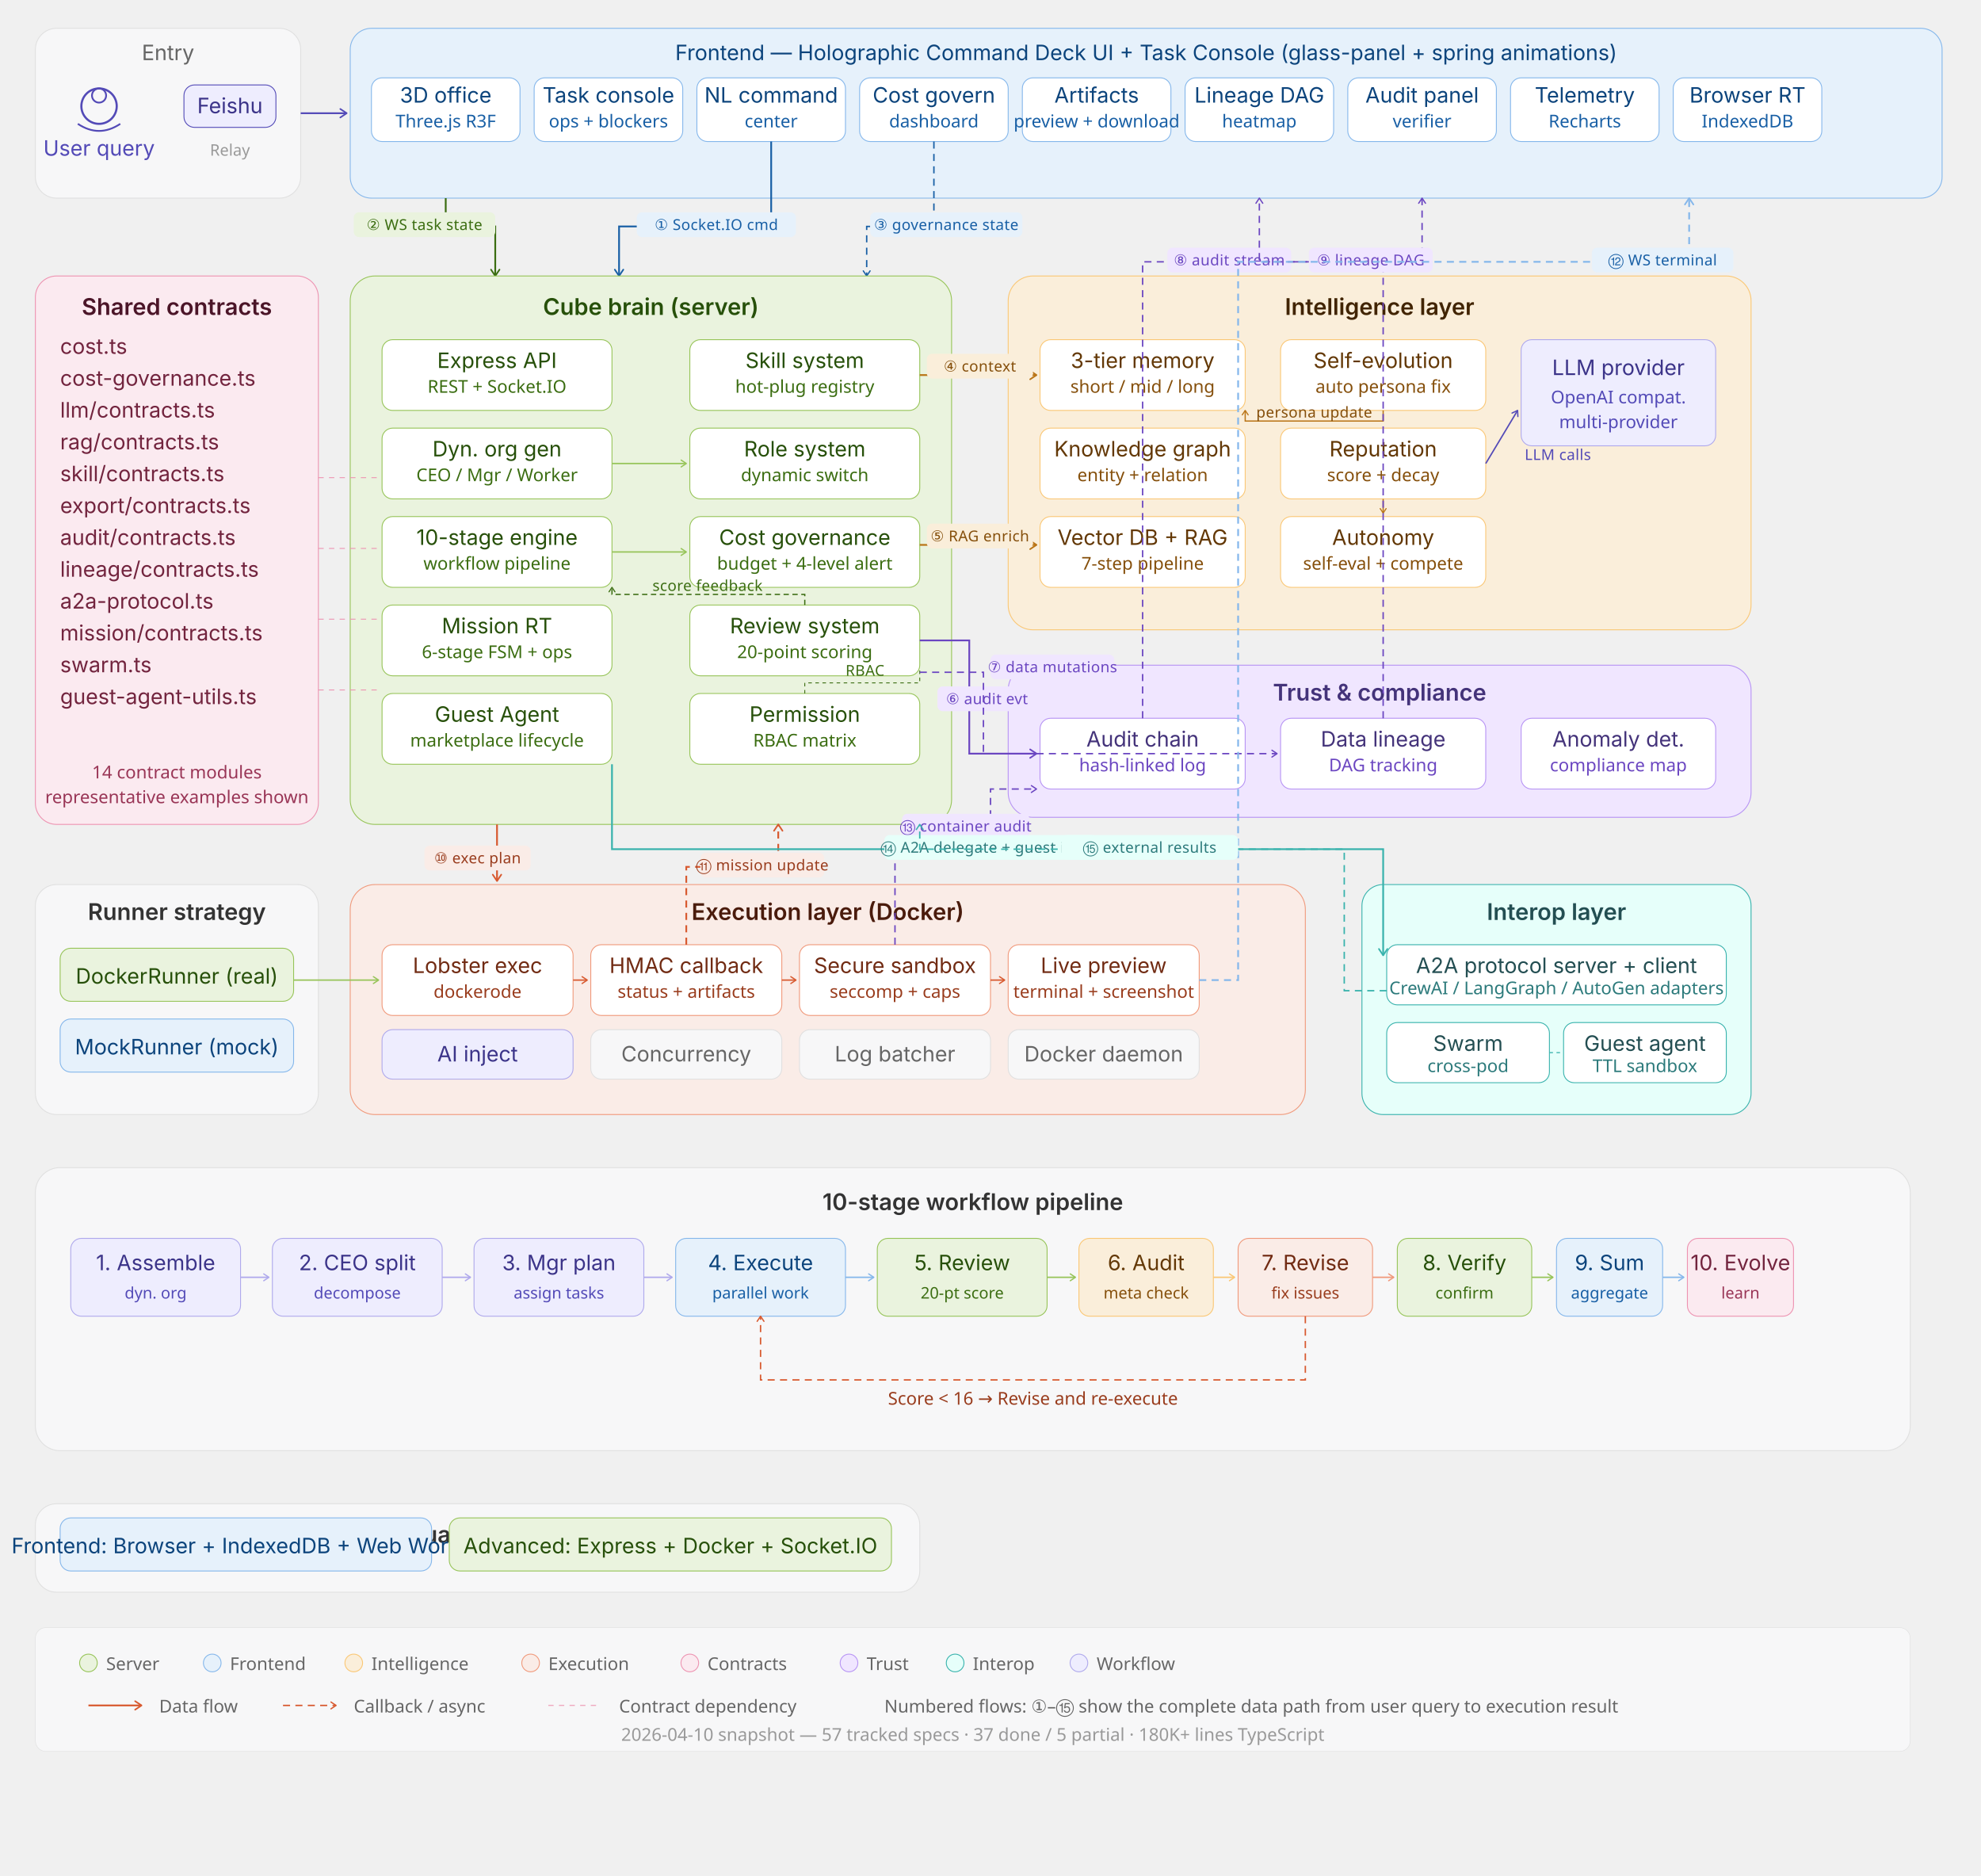
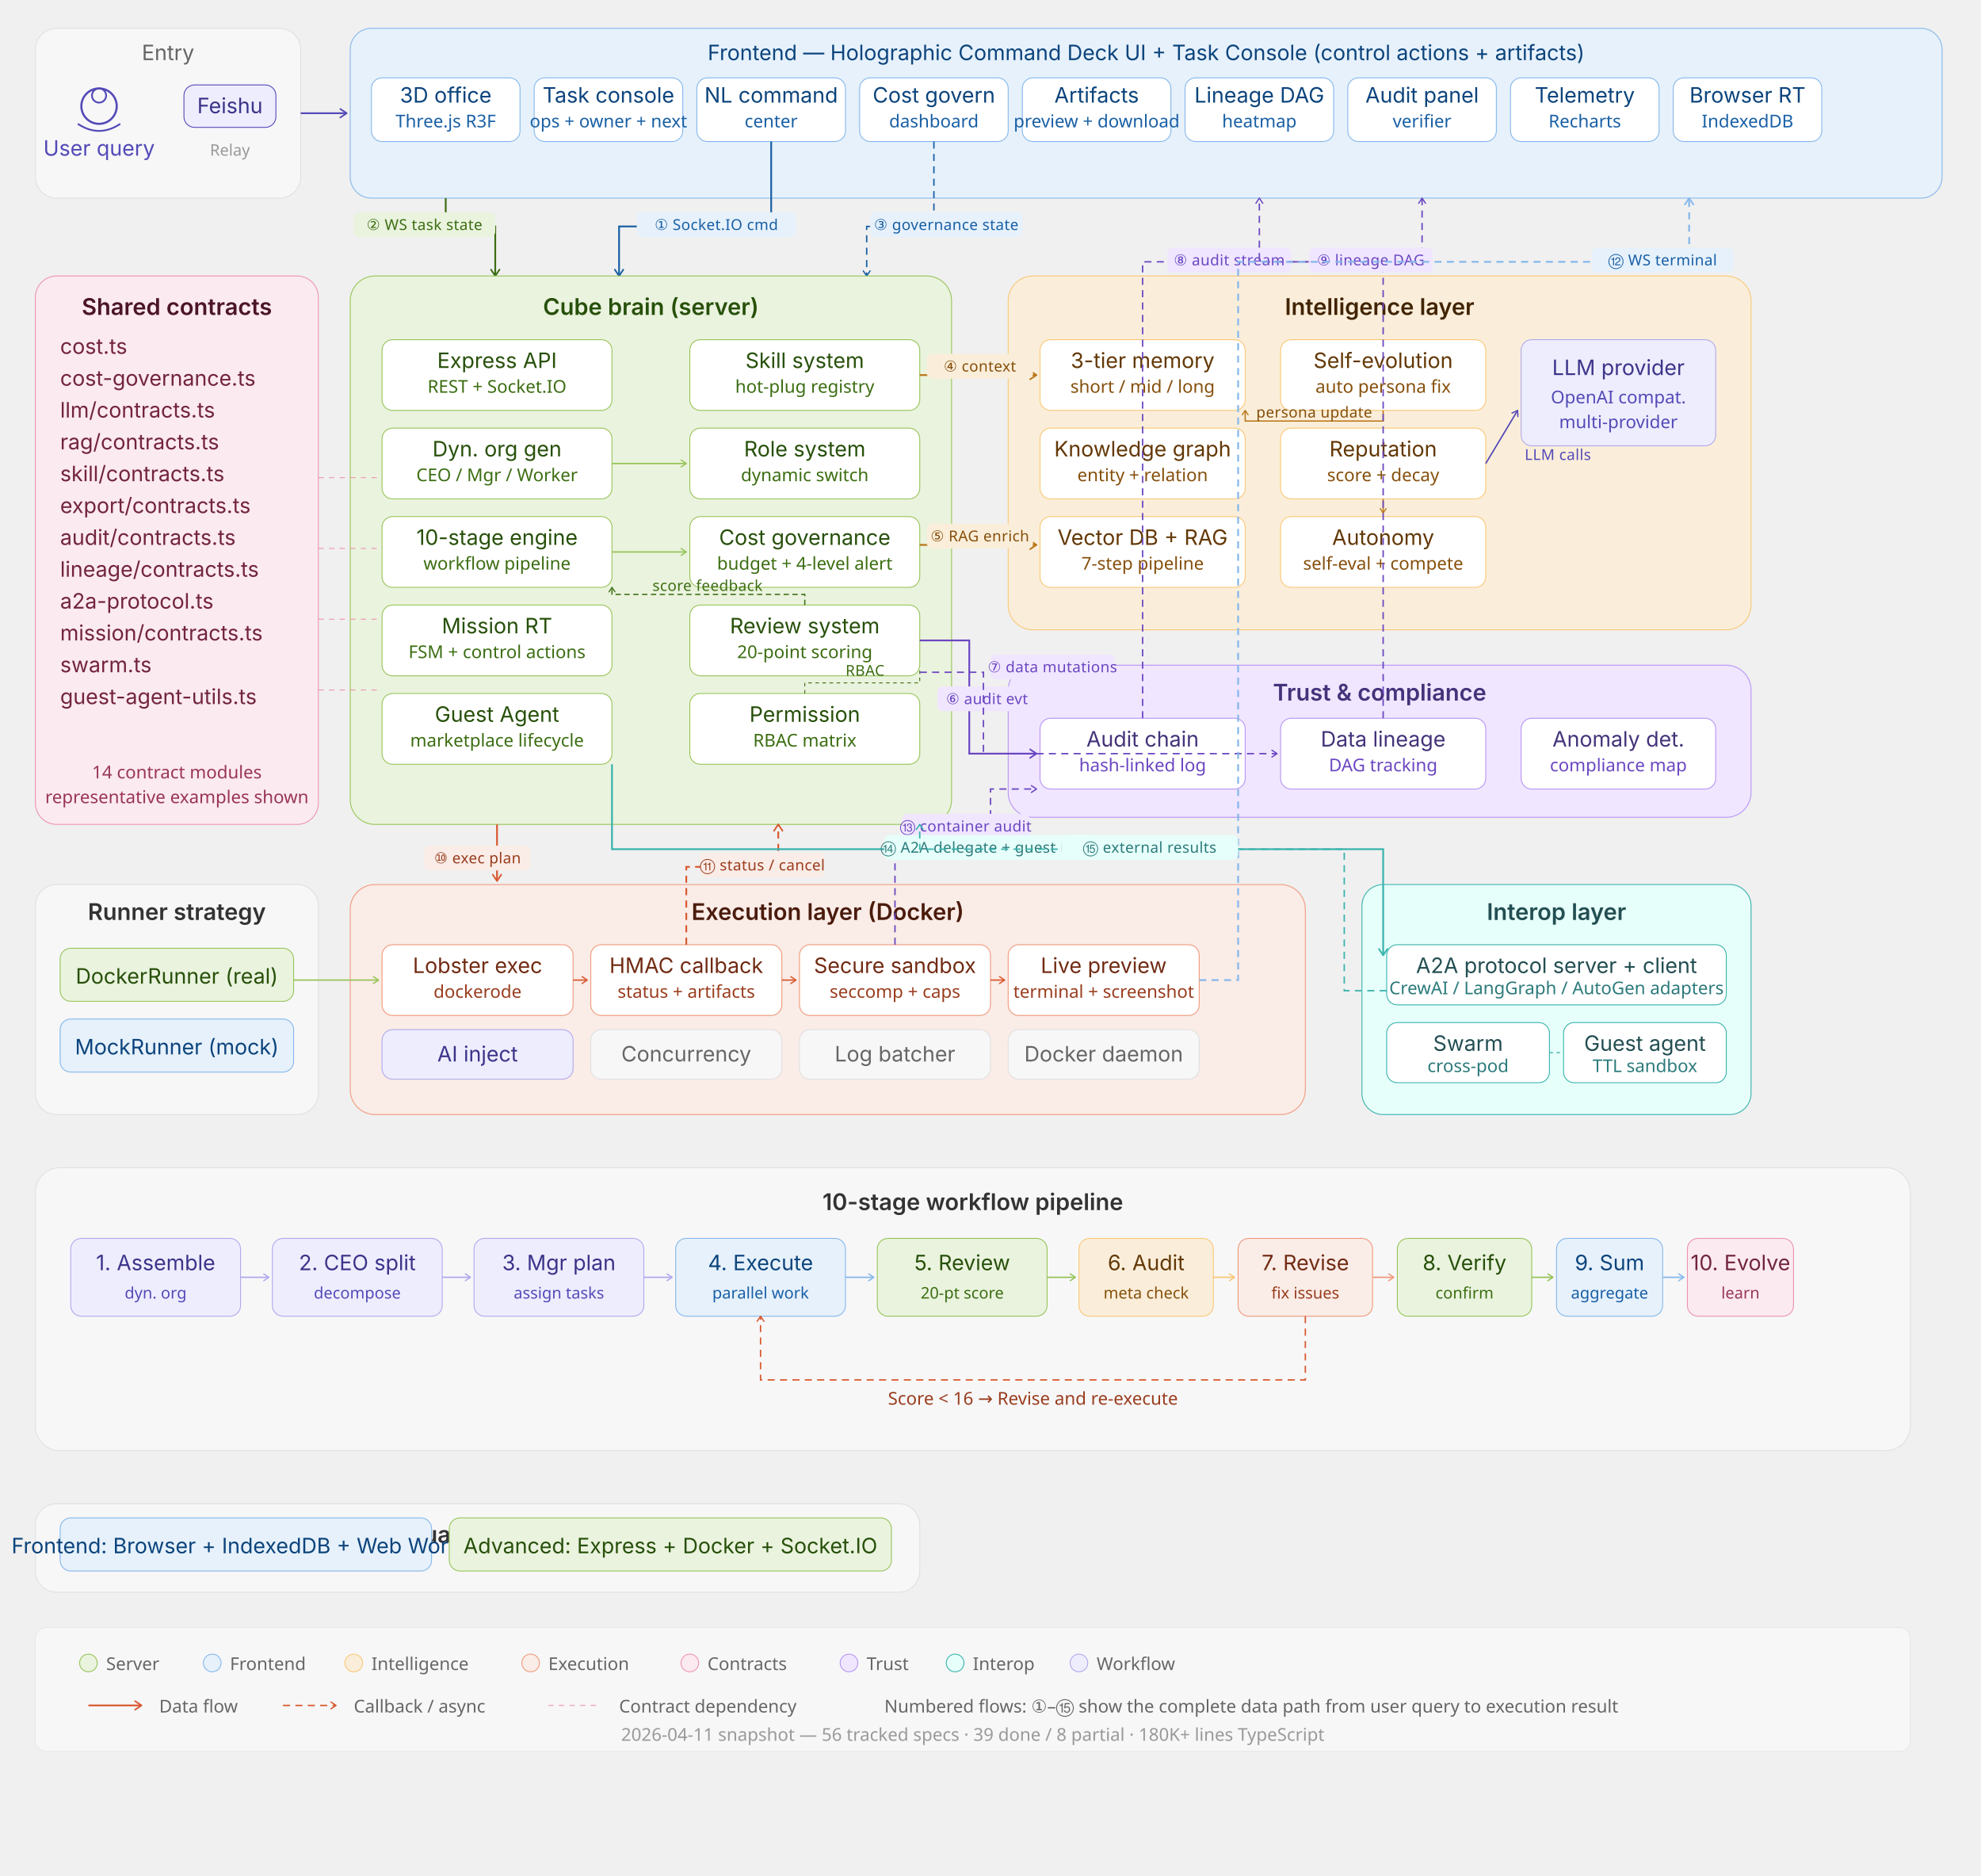
<svg xmlns="http://www.w3.org/2000/svg" width="1120" height="1060" viewBox="0 0 1120 1060">
  <style>
  .ts { font-family: system-ui, -apple-system, sans-serif; font-size: 12px; }
  .th { font-family: system-ui, -apple-system, sans-serif; font-size: 13px; font-weight: 600; }
  .sm { font-family: system-ui, sans-serif; font-size: 10px; }
  .xs { font-family: system-ui, sans-serif; font-size: 9px; }
  .fl { font-family: system-ui, sans-serif; font-size: 8.5px; letter-spacing: 0.02em; }
</style>
  <defs>
    <marker id="a" viewBox="0 0 10 10" refX="8" refY="5" markerWidth="6" markerHeight="6" orient="auto-start-reverse">
      <path d="M2 1L8 5L2 9" fill="none" stroke="context-stroke" stroke-width="1.5" stroke-linecap="round" stroke-linejoin="round" />
    </marker>
  </defs>
  <rect x="20" y="16" width="150" height="96" rx="12" fill="#F7F7F8" stroke="#E0E0E0" stroke-width="0.5" />
  <text class="ts" x="95" y="34" text-anchor="middle" fill="#666">Entry</text>
  <circle cx="56" cy="60" r="10" fill="none" stroke="#534AB7" stroke-width="1.2" />
  <circle cx="56" cy="54" r="4" fill="none" stroke="#534AB7" stroke-width="1" />
  <path d="M44 70Q56 78 68 70" fill="none" stroke="#534AB7" stroke-width="1" />
  <text class="ts" x="56" y="88" text-anchor="middle" fill="#534AB7">User query</text>
  <rect x="104" y="48" width="52" height="24" rx="6" fill="#EEEDFE" stroke="#534AB7" stroke-width="0.5" />
  <text class="ts" x="130" y="64" text-anchor="middle" fill="#3C3489">Feishu</text>
  <text class="xs" x="130" y="88" text-anchor="middle" fill="#999">Relay</text>
  <line x1="170" y1="64" x2="196" y2="64" stroke="#534AB7" stroke-width="1" marker-end="url(#a)" />
  <rect x="198" y="16" width="900" height="96" rx="12" fill="#E6F1FB" stroke="#85B7EB" stroke-width="0.5" />
-   <text class="ts" x="648" y="34" text-anchor="middle" fill="#0C447C">Frontend — Holographic Command Deck UI + Task Console (glass-panel + spring animations)</text>
+   <text class="ts" x="648" y="34" text-anchor="middle" fill="#0C447C">Frontend — Holographic Command Deck UI + Task Console (control actions + artifacts)</text>
  <rect x="210" y="44" width="84" height="36" rx="6" fill="#fff" stroke="#85B7EB" stroke-width="0.5" />
  <text class="ts" x="252" y="58" text-anchor="middle" fill="#0C447C">3D office</text>
  <text class="sm" x="252" y="72" text-anchor="middle" fill="#185FA5">Three.js R3F</text>
  <rect x="302" y="44" width="84" height="36" rx="6" fill="#fff" stroke="#85B7EB" stroke-width="0.5" />
  <text class="ts" x="344" y="58" text-anchor="middle" fill="#0C447C">Task console</text>
-   <text class="sm" x="344" y="72" text-anchor="middle" fill="#185FA5">ops + blockers</text>
+   <text class="sm" x="344" y="72" text-anchor="middle" fill="#185FA5">ops + owner + next</text>
  <rect x="394" y="44" width="84" height="36" rx="6" fill="#fff" stroke="#85B7EB" stroke-width="0.5" />
  <text class="ts" x="436" y="58" text-anchor="middle" fill="#0C447C">NL command</text>
  <text class="sm" x="436" y="72" text-anchor="middle" fill="#185FA5">center</text>
  <rect x="486" y="44" width="84" height="36" rx="6" fill="#fff" stroke="#85B7EB" stroke-width="0.5" />
  <text class="ts" x="528" y="58" text-anchor="middle" fill="#0C447C">Cost govern</text>
  <text class="sm" x="528" y="72" text-anchor="middle" fill="#185FA5">dashboard</text>
  <rect x="578" y="44" width="84" height="36" rx="6" fill="#fff" stroke="#85B7EB" stroke-width="0.5" />
  <text class="ts" x="620" y="58" text-anchor="middle" fill="#0C447C">Artifacts</text>
  <text class="sm" x="620" y="72" text-anchor="middle" fill="#185FA5">preview + download</text>
  <rect x="670" y="44" width="84" height="36" rx="6" fill="#fff" stroke="#85B7EB" stroke-width="0.5" />
  <text class="ts" x="712" y="58" text-anchor="middle" fill="#0C447C">Lineage DAG</text>
  <text class="sm" x="712" y="72" text-anchor="middle" fill="#185FA5">heatmap</text>
  <rect x="762" y="44" width="84" height="36" rx="6" fill="#fff" stroke="#85B7EB" stroke-width="0.5" />
  <text class="ts" x="804" y="58" text-anchor="middle" fill="#0C447C">Audit panel</text>
  <text class="sm" x="804" y="72" text-anchor="middle" fill="#185FA5">verifier</text>
  <rect x="854" y="44" width="84" height="36" rx="6" fill="#fff" stroke="#85B7EB" stroke-width="0.5" />
  <text class="ts" x="896" y="58" text-anchor="middle" fill="#0C447C">Telemetry</text>
  <text class="sm" x="896" y="72" text-anchor="middle" fill="#185FA5">Recharts</text>
  <rect x="946" y="44" width="84" height="36" rx="6" fill="#fff" stroke="#85B7EB" stroke-width="0.5" />
  <text class="ts" x="988" y="58" text-anchor="middle" fill="#0C447C">Browser RT</text>
  <text class="sm" x="988" y="72" text-anchor="middle" fill="#185FA5">IndexedDB</text>
  <path d="M436 80 L436 128 L350 128 L350 156" fill="none" stroke="#185FA5" stroke-width="1" marker-end="url(#a)" />
  <rect x="360" y="120" width="90" height="14" rx="3" fill="#E6F1FB" stroke="none" />
  <text class="fl" x="405" y="130" text-anchor="middle" fill="#185FA5">① Socket.IO cmd</text>
  <path d="M252 112 L252 128 L280 128 L280 156" fill="none" stroke="#3B6D11" stroke-width="1" marker-end="url(#a)" />
  <rect x="200" y="120" width="80" height="14" rx="3" fill="#EAF3DE" stroke="none" />
  <text class="fl" x="240" y="130" text-anchor="middle" fill="#3B6D11">② WS task state</text>
  <path d="M528 80 L528 128 L490 128 L490 156" fill="none" stroke="#185FA5" stroke-width="0.8" stroke-dasharray="4 3" marker-end="url(#a)" />
  <rect x="492" y="120" width="86" height="14" rx="3" fill="#E6F1FB" stroke="none" />
  <text class="fl" x="535" y="130" text-anchor="middle" fill="#185FA5">③ governance state</text>
  <rect x="198" y="156" width="340" height="310" rx="14" fill="#EAF3DE" stroke="#97C459" stroke-width="0.5" />
  <text class="th" x="368" y="178" text-anchor="middle" fill="#27500A">Cube brain (server)</text>
  <rect x="216" y="192" width="130" height="40" rx="6" fill="#fff" stroke="#97C459" stroke-width="0.5" />
  <text class="ts" x="281" y="208" text-anchor="middle" fill="#27500A">Express API</text>
  <text class="sm" x="281" y="222" text-anchor="middle" fill="#3B6D11">REST + Socket.IO</text>
  <rect x="216" y="242" width="130" height="40" rx="6" fill="#fff" stroke="#97C459" stroke-width="0.5" />
  <text class="ts" x="281" y="258" text-anchor="middle" fill="#27500A">Dyn. org gen</text>
  <text class="sm" x="281" y="272" text-anchor="middle" fill="#3B6D11">CEO / Mgr / Worker</text>
  <rect x="216" y="292" width="130" height="40" rx="6" fill="#fff" stroke="#97C459" stroke-width="0.5" />
  <text class="ts" x="281" y="308" text-anchor="middle" fill="#27500A">10-stage engine</text>
  <text class="sm" x="281" y="322" text-anchor="middle" fill="#3B6D11">workflow pipeline</text>
  <rect x="216" y="342" width="130" height="40" rx="6" fill="#fff" stroke="#97C459" stroke-width="0.5" />
  <text class="ts" x="281" y="358" text-anchor="middle" fill="#27500A">Mission RT</text>
-   <text class="sm" x="281" y="372" text-anchor="middle" fill="#3B6D11">6-stage FSM + ops</text>
+   <text class="sm" x="281" y="372" text-anchor="middle" fill="#3B6D11">FSM + control actions</text>
  <rect x="216" y="392" width="130" height="40" rx="6" fill="#fff" stroke="#97C459" stroke-width="0.5" />
  <text class="ts" x="281" y="408" text-anchor="middle" fill="#27500A">Guest Agent</text>
  <text class="sm" x="281" y="422" text-anchor="middle" fill="#3B6D11">marketplace lifecycle</text>
  <rect x="390" y="192" width="130" height="40" rx="6" fill="#fff" stroke="#97C459" stroke-width="0.5" />
  <text class="ts" x="455" y="208" text-anchor="middle" fill="#27500A">Skill system</text>
  <text class="sm" x="455" y="222" text-anchor="middle" fill="#3B6D11">hot-plug registry</text>
  <rect x="390" y="242" width="130" height="40" rx="6" fill="#fff" stroke="#97C459" stroke-width="0.5" />
  <text class="ts" x="455" y="258" text-anchor="middle" fill="#27500A">Role system</text>
  <text class="sm" x="455" y="272" text-anchor="middle" fill="#3B6D11">dynamic switch</text>
  <rect x="390" y="292" width="130" height="40" rx="6" fill="#fff" stroke="#97C459" stroke-width="0.5" />
  <text class="ts" x="455" y="308" text-anchor="middle" fill="#27500A">Cost governance</text>
  <text class="sm" x="455" y="322" text-anchor="middle" fill="#3B6D11">budget + 4-level alert</text>
  <rect x="390" y="342" width="130" height="40" rx="6" fill="#fff" stroke="#97C459" stroke-width="0.5" />
  <text class="ts" x="455" y="358" text-anchor="middle" fill="#27500A">Review system</text>
  <text class="sm" x="455" y="372" text-anchor="middle" fill="#3B6D11">20-point scoring</text>
  <rect x="390" y="392" width="130" height="40" rx="6" fill="#fff" stroke="#97C459" stroke-width="0.5" />
  <text class="ts" x="455" y="408" text-anchor="middle" fill="#27500A">Permission</text>
  <text class="sm" x="455" y="422" text-anchor="middle" fill="#3B6D11">RBAC matrix</text>
  <line x1="346" y1="312" x2="388" y2="312" stroke="#97C459" stroke-width="0.8" marker-end="url(#a)" />
  <line x1="346" y1="262" x2="388" y2="262" stroke="#97C459" stroke-width="0.8" marker-end="url(#a)" />
  <path d="M455 342 L455 336 L346 336 L346 332" fill="none" stroke="#3B6D11" stroke-width="0.7" stroke-dasharray="3 2" marker-end="url(#a)" />
  <text class="fl" x="400" y="334" text-anchor="middle" fill="#3B6D11">score feedback</text>
  <path d="M455 392 L455 386 L520 386 L520 378" fill="none" stroke="#3B6D11" stroke-width="0.5" stroke-dasharray="2 2" />
  <text class="fl" x="500" y="382" text-anchor="end" fill="#3B6D11">RBAC</text>
  <rect x="570" y="156" width="420" height="200" rx="14" fill="#FAEEDA" stroke="#FAC775" stroke-width="0.5" />
  <text class="th" x="780" y="178" text-anchor="middle" fill="#412402">Intelligence layer</text>
  <rect x="588" y="192" width="116" height="40" rx="6" fill="#fff" stroke="#FAC775" stroke-width="0.5" />
  <text class="ts" x="646" y="208" text-anchor="middle" fill="#633806">3-tier memory</text>
  <text class="sm" x="646" y="222" text-anchor="middle" fill="#854F0B">short / mid / long</text>
  <rect x="588" y="242" width="116" height="40" rx="6" fill="#fff" stroke="#FAC775" stroke-width="0.5" />
  <text class="ts" x="646" y="258" text-anchor="middle" fill="#633806">Knowledge graph</text>
  <text class="sm" x="646" y="272" text-anchor="middle" fill="#854F0B">entity + relation</text>
  <rect x="588" y="292" width="116" height="40" rx="6" fill="#fff" stroke="#FAC775" stroke-width="0.5" />
  <text class="ts" x="646" y="308" text-anchor="middle" fill="#633806">Vector DB + RAG</text>
  <text class="sm" x="646" y="322" text-anchor="middle" fill="#854F0B">7-step pipeline</text>
  <rect x="724" y="192" width="116" height="40" rx="6" fill="#fff" stroke="#FAC775" stroke-width="0.5" />
  <text class="ts" x="782" y="208" text-anchor="middle" fill="#633806">Self-evolution</text>
  <text class="sm" x="782" y="222" text-anchor="middle" fill="#854F0B">auto persona fix</text>
  <rect x="724" y="242" width="116" height="40" rx="6" fill="#fff" stroke="#FAC775" stroke-width="0.5" />
  <text class="ts" x="782" y="258" text-anchor="middle" fill="#633806">Reputation</text>
  <text class="sm" x="782" y="272" text-anchor="middle" fill="#854F0B">score + decay</text>
  <rect x="724" y="292" width="116" height="40" rx="6" fill="#fff" stroke="#FAC775" stroke-width="0.5" />
  <text class="ts" x="782" y="308" text-anchor="middle" fill="#633806">Autonomy</text>
  <text class="sm" x="782" y="322" text-anchor="middle" fill="#854F0B">self-eval + compete</text>
  <rect x="860" y="192" width="110" height="60" rx="6" fill="#EEEDFE" stroke="#AFA9EC" stroke-width="0.5" />
  <text class="ts" x="915" y="212" text-anchor="middle" fill="#3C3489">LLM provider</text>
  <text class="sm" x="915" y="228" text-anchor="middle" fill="#534AB7">OpenAI compat.</text>
  <text class="sm" x="915" y="242" text-anchor="middle" fill="#534AB7">multi-provider</text>
  <line x1="520" y1="212" x2="586" y2="212" stroke="#BA7517" stroke-width="1" marker-end="url(#a)" />
  <rect x="524" y="200" width="60" height="14" rx="3" fill="#FAEEDA" stroke="none" />
  <text class="fl" x="554" y="210" text-anchor="middle" fill="#854F0B">④ context</text>
  <line x1="520" y1="308" x2="586" y2="308" stroke="#BA7517" stroke-width="1" marker-end="url(#a)" />
  <rect x="524" y="296" width="60" height="14" rx="3" fill="#FAEEDA" stroke="none" />
  <text class="fl" x="554" y="306" text-anchor="middle" fill="#854F0B">⑤ RAG enrich</text>
  <line x1="840" y1="262" x2="858" y2="232" stroke="#534AB7" stroke-width="0.8" marker-end="url(#a)" />
  <text class="fl" x="862" y="260" fill="#534AB7">LLM calls</text>
  <path d="M782 232 L782 238 L704 238 L704 232" fill="none" stroke="#BA7517" stroke-width="0.7" marker-end="url(#a)" />
  <text class="fl" x="743" y="236" text-anchor="middle" fill="#854F0B">persona update</text>
  <line x1="782" y1="282" x2="782" y2="290" stroke="#BA7517" stroke-width="0.7" marker-end="url(#a)" />
  <rect x="570" y="376" width="420" height="86" rx="14" fill="#F0E6FF" stroke="#B794F4" stroke-width="0.5" />
  <text class="th" x="780" y="396" text-anchor="middle" fill="#44337A">Trust &amp; compliance</text>
  <rect x="588" y="406" width="116" height="40" rx="6" fill="#fff" stroke="#B794F4" stroke-width="0.5" />
  <text class="ts" x="646" y="422" text-anchor="middle" fill="#44337A">Audit chain</text>
  <text class="sm" x="646" y="436" text-anchor="middle" fill="#6B46C1">hash-linked log</text>
  <rect x="724" y="406" width="116" height="40" rx="6" fill="#fff" stroke="#B794F4" stroke-width="0.5" />
  <text class="ts" x="782" y="422" text-anchor="middle" fill="#44337A">Data lineage</text>
  <text class="sm" x="782" y="436" text-anchor="middle" fill="#6B46C1">DAG tracking</text>
  <rect x="860" y="406" width="110" height="40" rx="6" fill="#fff" stroke="#B794F4" stroke-width="0.5" />
  <text class="ts" x="915" y="422" text-anchor="middle" fill="#44337A">Anomaly det.</text>
  <text class="sm" x="915" y="436" text-anchor="middle" fill="#6B46C1">compliance map</text>
  <path d="M520 362 L548 362 L548 426 L586 426" fill="none" stroke="#6B46C1" stroke-width="1" marker-end="url(#a)" />
  <rect x="530" y="388" width="56" height="14" rx="3" fill="#F0E6FF" stroke="none" />
  <text class="fl" x="558" y="398" text-anchor="middle" fill="#6B46C1">⑥ audit evt</text>
  <path d="M520 380 L556 380 L556 426 L722 426" fill="none" stroke="#6B46C1" stroke-width="0.8" stroke-dasharray="4 3" marker-end="url(#a)" />
  <rect x="560" y="370" width="70" height="14" rx="3" fill="#F0E6FF" stroke="none" />
  <text class="fl" x="595" y="380" text-anchor="middle" fill="#6B46C1">⑦ data mutations</text>
  <path d="M646 406 L646 148 L804 148 L804 112" fill="none" stroke="#6B46C1" stroke-width="0.8" stroke-dasharray="4 3" marker-end="url(#a)" />
  <rect x="660" y="140" width="70" height="14" rx="3" fill="#F0E6FF" stroke="none" />
  <text class="fl" x="695" y="150" text-anchor="middle" fill="#6B46C1">⑧ audit stream</text>
  <path d="M782 406 L782 148 L712 148 L712 112" fill="none" stroke="#6B46C1" stroke-width="0.8" stroke-dasharray="4 3" marker-end="url(#a)" />
  <rect x="740" y="140" width="70" height="14" rx="3" fill="#F0E6FF" stroke="none" />
  <text class="fl" x="775" y="150" text-anchor="middle" fill="#6B46C1">⑨ lineage DAG</text>
  <rect x="198" y="500" width="540" height="130" rx="14" fill="#FAECE7" stroke="#F0997B" stroke-width="0.5" />
  <text class="th" x="468" y="520" text-anchor="middle" fill="#4A1B0C">Execution layer (Docker)</text>
  <rect x="216" y="534" width="108" height="40" rx="6" fill="#fff" stroke="#F0997B" stroke-width="0.5" />
  <text class="ts" x="270" y="550" text-anchor="middle" fill="#712B13">Lobster exec</text>
  <text class="sm" x="270" y="564" text-anchor="middle" fill="#993C1D">dockerode</text>
  <rect x="334" y="534" width="108" height="40" rx="6" fill="#fff" stroke="#F0997B" stroke-width="0.5" />
  <text class="ts" x="388" y="550" text-anchor="middle" fill="#712B13">HMAC callback</text>
  <text class="sm" x="388" y="564" text-anchor="middle" fill="#993C1D">status + artifacts</text>
  <rect x="452" y="534" width="108" height="40" rx="6" fill="#fff" stroke="#F0997B" stroke-width="0.5" />
  <text class="ts" x="506" y="550" text-anchor="middle" fill="#712B13">Secure sandbox</text>
  <text class="sm" x="506" y="564" text-anchor="middle" fill="#993C1D">seccomp + caps</text>
  <rect x="570" y="534" width="108" height="40" rx="6" fill="#fff" stroke="#F0997B" stroke-width="0.5" />
  <text class="ts" x="624" y="550" text-anchor="middle" fill="#712B13">Live preview</text>
  <text class="sm" x="624" y="564" text-anchor="middle" fill="#993C1D">terminal + screenshot</text>
  <rect x="216" y="582" width="108" height="28" rx="6" fill="#EEEDFE" stroke="#AFA9EC" stroke-width="0.5" />
  <text class="ts" x="270" y="600" text-anchor="middle" fill="#3C3489">AI inject</text>
  <rect x="334" y="582" width="108" height="28" rx="6" fill="#F7F7F8" stroke="#E0E0E0" stroke-width="0.5" />
  <text class="ts" x="388" y="600" text-anchor="middle" fill="#666">Concurrency</text>
  <rect x="452" y="582" width="108" height="28" rx="6" fill="#F7F7F8" stroke="#E0E0E0" stroke-width="0.5" />
  <text class="ts" x="506" y="600" text-anchor="middle" fill="#666">Log batcher</text>
  <rect x="570" y="582" width="108" height="28" rx="6" fill="#F7F7F8" stroke="#E0E0E0" stroke-width="0.5" />
  <text class="ts" x="624" y="600" text-anchor="middle" fill="#666">Docker daemon</text>
  <path d="M281 466 L281 498" fill="none" stroke="#D85A30" stroke-width="1" marker-end="url(#a)" />
  <rect x="240" y="478" width="60" height="14" rx="3" fill="#FAECE7" stroke="none" />
  <text class="fl" x="270" y="488" text-anchor="middle" fill="#993C1D">⑩ exec plan</text>
  <path d="M388 534 L388 490 L440 490 L440 466" fill="none" stroke="#D85A30" stroke-width="1" stroke-dasharray="4 3" marker-end="url(#a)" />
  <rect x="396" y="482" width="70" height="14" rx="3" fill="#FAECE7" stroke="none" />
-   <text class="fl" x="431" y="492" text-anchor="middle" fill="#993C1D">⑪ mission update</text>
+   <text class="fl" x="431" y="492" text-anchor="middle" fill="#993C1D">⑪ status / cancel</text>
  <line x1="324" y1="554" x2="332" y2="554" stroke="#D85A30" stroke-width="0.8" marker-end="url(#a)" />
  <line x1="442" y1="554" x2="450" y2="554" stroke="#D85A30" stroke-width="0.8" marker-end="url(#a)" />
  <line x1="560" y1="554" x2="568" y2="554" stroke="#D85A30" stroke-width="0.8" marker-end="url(#a)" />
  <path d="M678 554 L700 554 L700 148 L955 148 L955 112" fill="none" stroke="#85B7EB" stroke-width="1" stroke-dasharray="4 3" marker-end="url(#a)" />
  <rect x="900" y="140" width="80" height="14" rx="3" fill="#E6F1FB" stroke="none" />
  <text class="fl" x="940" y="150" text-anchor="middle" fill="#185FA5">⑫ WS terminal</text>
  <path d="M506 534 L506 480 L560 480 L560 446 L586 446" fill="none" stroke="#6B46C1" stroke-width="0.8" stroke-dasharray="4 3" marker-end="url(#a)" />
  <rect x="510" y="460" width="72" height="14" rx="3" fill="#F0E6FF" stroke="none" />
  <text class="fl" x="546" y="470" text-anchor="middle" fill="#6B46C1">⑬ container audit</text>
  <rect x="770" y="500" width="220" height="130" rx="12" fill="#E6FFFA" stroke="#38B2AC" stroke-width="0.5" />
  <text class="th" x="880" y="520" text-anchor="middle" fill="#234E52">Interop layer</text>
  <rect x="784" y="534" width="192" height="34" rx="6" fill="#fff" stroke="#38B2AC" stroke-width="0.5" />
  <text class="ts" x="880" y="550" text-anchor="middle" fill="#234E52">A2A protocol server + client</text>
  <text class="sm" x="880" y="562" text-anchor="middle" fill="#2C7A7B">CrewAI / LangGraph / AutoGen adapters</text>
  <rect x="784" y="578" width="92" height="34" rx="6" fill="#fff" stroke="#38B2AC" stroke-width="0.5" />
  <text class="ts" x="830" y="594" text-anchor="middle" fill="#234E52">Swarm</text>
  <text class="sm" x="830" y="606" text-anchor="middle" fill="#2C7A7B">cross-pod</text>
  <rect x="884" y="578" width="92" height="34" rx="6" fill="#fff" stroke="#38B2AC" stroke-width="0.5" />
  <text class="ts" x="930" y="594" text-anchor="middle" fill="#234E52">Guest agent</text>
  <text class="sm" x="930" y="606" text-anchor="middle" fill="#2C7A7B">TTL sandbox</text>
  <line x1="876" y1="595" x2="882" y2="595" stroke="#38B2AC" stroke-width="0.6" stroke-dasharray="2 2" />
  <path d="M346 432 L346 480 L782 480 L782 540" fill="none" stroke="#38B2AC" stroke-width="1" marker-end="url(#a)" />
  <rect x="500" y="472" width="120" height="14" rx="3" fill="#E6FFFA" stroke="none" />
  <text class="fl" x="560" y="482" text-anchor="middle" fill="#2C7A7B">⑭ A2A delegate + guest invite</text>
  <path d="M784 560 L760 560 L760 480 L520 480 L520 466" fill="none" stroke="#38B2AC" stroke-width="0.8" stroke-dasharray="4 3" marker-end="url(#a)" />
  <rect x="600" y="472" width="100" height="14" rx="3" fill="#E6FFFA" stroke="none" />
  <text class="fl" x="650" y="482" text-anchor="middle" fill="#2C7A7B">⑮ external results</text>
  <rect x="20" y="156" width="160" height="310" rx="12" fill="#FBEAF0" stroke="#ED93B1" stroke-width="0.5" />
  <text class="th" x="100" y="178" text-anchor="middle" fill="#4B1528">Shared contracts</text>
  <text class="ts" x="34" y="200" fill="#72243E">cost.ts</text>
  <text class="ts" x="34" y="218" fill="#72243E">cost-governance.ts</text>
  <text class="ts" x="34" y="236" fill="#72243E">llm/contracts.ts</text>
  <text class="ts" x="34" y="254" fill="#72243E">rag/contracts.ts</text>
  <text class="ts" x="34" y="272" fill="#72243E">skill/contracts.ts</text>
  <text class="ts" x="34" y="290" fill="#72243E">export/contracts.ts</text>
  <text class="ts" x="34" y="308" fill="#72243E">audit/contracts.ts</text>
  <text class="ts" x="34" y="326" fill="#72243E">lineage/contracts.ts</text>
  <text class="ts" x="34" y="344" fill="#72243E">a2a-protocol.ts</text>
  <text class="ts" x="34" y="362" fill="#72243E">mission/contracts.ts</text>
  <text class="ts" x="34" y="380" fill="#72243E">swarm.ts</text>
  <text class="ts" x="34" y="398" fill="#72243E">guest-agent-utils.ts</text>
  <text class="sm" x="100" y="440" text-anchor="middle" fill="#993556">14 contract modules</text>
  <text class="sm" x="100" y="454" text-anchor="middle" fill="#993556">representative examples shown</text>
  <line x1="180" y1="270" x2="214" y2="270" stroke="#ED93B1" stroke-width="0.5" stroke-dasharray="3 3" />
  <line x1="180" y1="310" x2="214" y2="310" stroke="#ED93B1" stroke-width="0.5" stroke-dasharray="3 3" />
  <line x1="180" y1="350" x2="214" y2="350" stroke="#ED93B1" stroke-width="0.5" stroke-dasharray="3 3" />
  <line x1="180" y1="390" x2="214" y2="390" stroke="#ED93B1" stroke-width="0.5" stroke-dasharray="3 3" />
  <rect x="20" y="500" width="160" height="130" rx="12" fill="#F7F7F8" stroke="#E0E0E0" stroke-width="0.5" />
  <text class="th" x="100" y="520" text-anchor="middle" fill="#333">Runner strategy</text>
  <rect x="34" y="536" width="132" height="30" rx="6" fill="#EAF3DE" stroke="#97C459" stroke-width="0.5" />
  <text class="ts" x="100" y="556" text-anchor="middle" fill="#27500A">DockerRunner (real)</text>
  <rect x="34" y="576" width="132" height="30" rx="6" fill="#E6F1FB" stroke="#85B7EB" stroke-width="0.5" />
  <text class="ts" x="100" y="596" text-anchor="middle" fill="#0C447C">MockRunner (mock)</text>
  <line x1="166" y1="554" x2="214" y2="554" stroke="#97C459" stroke-width="0.8" marker-end="url(#a)" />
  <rect x="20" y="660" width="1060" height="160" rx="14" fill="#F7F7F8" stroke="#E0E0E0" stroke-width="0.5" />
  <text class="th" x="550" y="684" text-anchor="middle" fill="#333">10-stage workflow pipeline</text>
  <rect x="40" y="700" width="96" height="44" rx="6" fill="#EEEDFE" stroke="#AFA9EC" stroke-width="0.5" />
  <text class="ts" x="88" y="718" text-anchor="middle" fill="#3C3489">1. Assemble</text>
  <text class="xs" x="88" y="734" text-anchor="middle" fill="#534AB7">dyn. org</text>
  <line x1="136" y1="722" x2="152" y2="722" stroke="#AFA9EC" stroke-width="0.8" marker-end="url(#a)" />
  <rect x="154" y="700" width="96" height="44" rx="6" fill="#EEEDFE" stroke="#AFA9EC" stroke-width="0.5" />
  <text class="ts" x="202" y="718" text-anchor="middle" fill="#3C3489">2. CEO split</text>
  <text class="xs" x="202" y="734" text-anchor="middle" fill="#534AB7">decompose</text>
  <line x1="250" y1="722" x2="266" y2="722" stroke="#AFA9EC" stroke-width="0.8" marker-end="url(#a)" />
  <rect x="268" y="700" width="96" height="44" rx="6" fill="#EEEDFE" stroke="#AFA9EC" stroke-width="0.5" />
  <text class="ts" x="316" y="718" text-anchor="middle" fill="#3C3489">3. Mgr plan</text>
  <text class="xs" x="316" y="734" text-anchor="middle" fill="#534AB7">assign tasks</text>
  <line x1="364" y1="722" x2="380" y2="722" stroke="#AFA9EC" stroke-width="0.8" marker-end="url(#a)" />
  <rect x="382" y="700" width="96" height="44" rx="6" fill="#E6F1FB" stroke="#85B7EB" stroke-width="0.5" />
  <text class="ts" x="430" y="718" text-anchor="middle" fill="#0C447C">4. Execute</text>
  <text class="xs" x="430" y="734" text-anchor="middle" fill="#185FA5">parallel work</text>
  <line x1="478" y1="722" x2="494" y2="722" stroke="#85B7EB" stroke-width="0.8" marker-end="url(#a)" />
  <rect x="496" y="700" width="96" height="44" rx="6" fill="#EAF3DE" stroke="#97C459" stroke-width="0.5" />
  <text class="ts" x="544" y="718" text-anchor="middle" fill="#27500A">5. Review</text>
  <text class="xs" x="544" y="734" text-anchor="middle" fill="#3B6D11">20-pt score</text>
  <line x1="592" y1="722" x2="608" y2="722" stroke="#97C459" stroke-width="0.8" marker-end="url(#a)" />
  <rect x="610" y="700" width="76" height="44" rx="6" fill="#FAEEDA" stroke="#FAC775" stroke-width="0.5" />
  <text class="ts" x="648" y="718" text-anchor="middle" fill="#633806">6. Audit</text>
  <text class="xs" x="648" y="734" text-anchor="middle" fill="#854F0B">meta check</text>
  <line x1="686" y1="722" x2="698" y2="722" stroke="#FAC775" stroke-width="0.8" marker-end="url(#a)" />
  <rect x="700" y="700" width="76" height="44" rx="6" fill="#FAECE7" stroke="#F0997B" stroke-width="0.5" />
  <text class="ts" x="738" y="718" text-anchor="middle" fill="#712B13">7. Revise</text>
  <text class="xs" x="738" y="734" text-anchor="middle" fill="#993C1D">fix issues</text>
  <line x1="776" y1="722" x2="788" y2="722" stroke="#F0997B" stroke-width="0.8" marker-end="url(#a)" />
  <rect x="790" y="700" width="76" height="44" rx="6" fill="#EAF3DE" stroke="#97C459" stroke-width="0.5" />
  <text class="ts" x="828" y="718" text-anchor="middle" fill="#27500A">8. Verify</text>
  <text class="xs" x="828" y="734" text-anchor="middle" fill="#3B6D11">confirm</text>
  <line x1="866" y1="722" x2="878" y2="722" stroke="#97C459" stroke-width="0.8" marker-end="url(#a)" />
  <rect x="880" y="700" width="60" height="44" rx="6" fill="#E6F1FB" stroke="#85B7EB" stroke-width="0.5" />
  <text class="ts" x="910" y="718" text-anchor="middle" fill="#0C447C">9. Sum</text>
  <text class="xs" x="910" y="734" text-anchor="middle" fill="#185FA5">aggregate</text>
  <line x1="940" y1="722" x2="952" y2="722" stroke="#85B7EB" stroke-width="0.8" marker-end="url(#a)" />
  <rect x="954" y="700" width="60" height="44" rx="6" fill="#FBEAF0" stroke="#ED93B1" stroke-width="0.5" />
  <text class="ts" x="984" y="718" text-anchor="middle" fill="#72243E">10. Evolve</text>
  <text class="xs" x="984" y="734" text-anchor="middle" fill="#993556">learn</text>
  <path d="M738 744 L738 780 L430 780 L430 744" fill="none" stroke="#D85A30" stroke-width="0.8" stroke-dasharray="4 3" marker-end="url(#a)" />
  <text class="sm" x="584" y="794" text-anchor="middle" fill="#993C1D">Score &lt; 16 → Revise and re-execute</text>
  <rect x="20" y="850" width="500" height="50" rx="12" fill="#F7F7F8" stroke="#E0E0E0" stroke-width="0.5" />
  <text class="th" x="270" y="872" text-anchor="middle" fill="#333">Dual runtime</text>
  <rect x="34" y="858" width="210" height="30" rx="6" fill="#E6F1FB" stroke="#85B7EB" stroke-width="0.5" />
  <text class="ts" x="139" y="878" text-anchor="middle" fill="#0C447C">Frontend: Browser + IndexedDB + Web Worker</text>
  <rect x="254" y="858" width="250" height="30" rx="6" fill="#EAF3DE" stroke="#97C459" stroke-width="0.5" />
  <text class="ts" x="379" y="878" text-anchor="middle" fill="#27500A">Advanced: Express + Docker + Socket.IO</text>
  <rect x="20" y="920" width="1060" height="70" rx="6" fill="#F7F7F8" stroke="#E0E0E0" stroke-width="0.3" />
  <circle cx="50" cy="940" r="5" fill="#EAF3DE" stroke="#97C459" stroke-width="0.5" />
  <text class="sm" x="60" y="944" fill="#666">Server</text>
  <circle cx="120" cy="940" r="5" fill="#E6F1FB" stroke="#85B7EB" stroke-width="0.5" />
  <text class="sm" x="130" y="944" fill="#666">Frontend</text>
  <circle cx="200" cy="940" r="5" fill="#FAEEDA" stroke="#FAC775" stroke-width="0.5" />
  <text class="sm" x="210" y="944" fill="#666">Intelligence</text>
  <circle cx="300" cy="940" r="5" fill="#FAECE7" stroke="#F0997B" stroke-width="0.5" />
  <text class="sm" x="310" y="944" fill="#666">Execution</text>
  <circle cx="390" cy="940" r="5" fill="#FBEAF0" stroke="#ED93B1" stroke-width="0.5" />
  <text class="sm" x="400" y="944" fill="#666">Contracts</text>
  <circle cx="480" cy="940" r="5" fill="#F0E6FF" stroke="#B794F4" stroke-width="0.5" />
  <text class="sm" x="490" y="944" fill="#666">Trust</text>
  <circle cx="540" cy="940" r="5" fill="#E6FFFA" stroke="#38B2AC" stroke-width="0.5" />
  <text class="sm" x="550" y="944" fill="#666">Interop</text>
  <circle cx="610" cy="940" r="5" fill="#EEEDFE" stroke="#AFA9EC" stroke-width="0.5" />
  <text class="sm" x="620" y="944" fill="#666">Workflow</text>
  <line x1="50" y1="964" x2="80" y2="964" stroke="#D85A30" stroke-width="1" marker-end="url(#a)" />
  <text class="sm" x="90" y="968" fill="#666">Data flow</text>
  <line x1="160" y1="964" x2="190" y2="964" stroke="#D85A30" stroke-width="0.8" stroke-dasharray="4 3" marker-end="url(#a)" />
  <text class="sm" x="200" y="968" fill="#666">Callback / async</text>
  <line x1="310" y1="964" x2="340" y2="964" stroke="#ED93B1" stroke-width="0.5" stroke-dasharray="3 3" />
  <text class="sm" x="350" y="968" fill="#666">Contract dependency</text>
  <text class="sm" x="500" y="968" fill="#666">Numbered flows: ①–⑮ show the complete data path from user query to execution result</text>
-   <text class="sm" x="550" y="984" text-anchor="middle" fill="#999">2026-04-10 snapshot — 57 tracked specs · 37 done / 5 partial · 180K+ lines TypeScript</text>
+   <text class="sm" x="550" y="984" text-anchor="middle" fill="#999">2026-04-11 snapshot — 56 tracked specs · 39 done / 8 partial · 180K+ lines TypeScript</text>
</svg>
